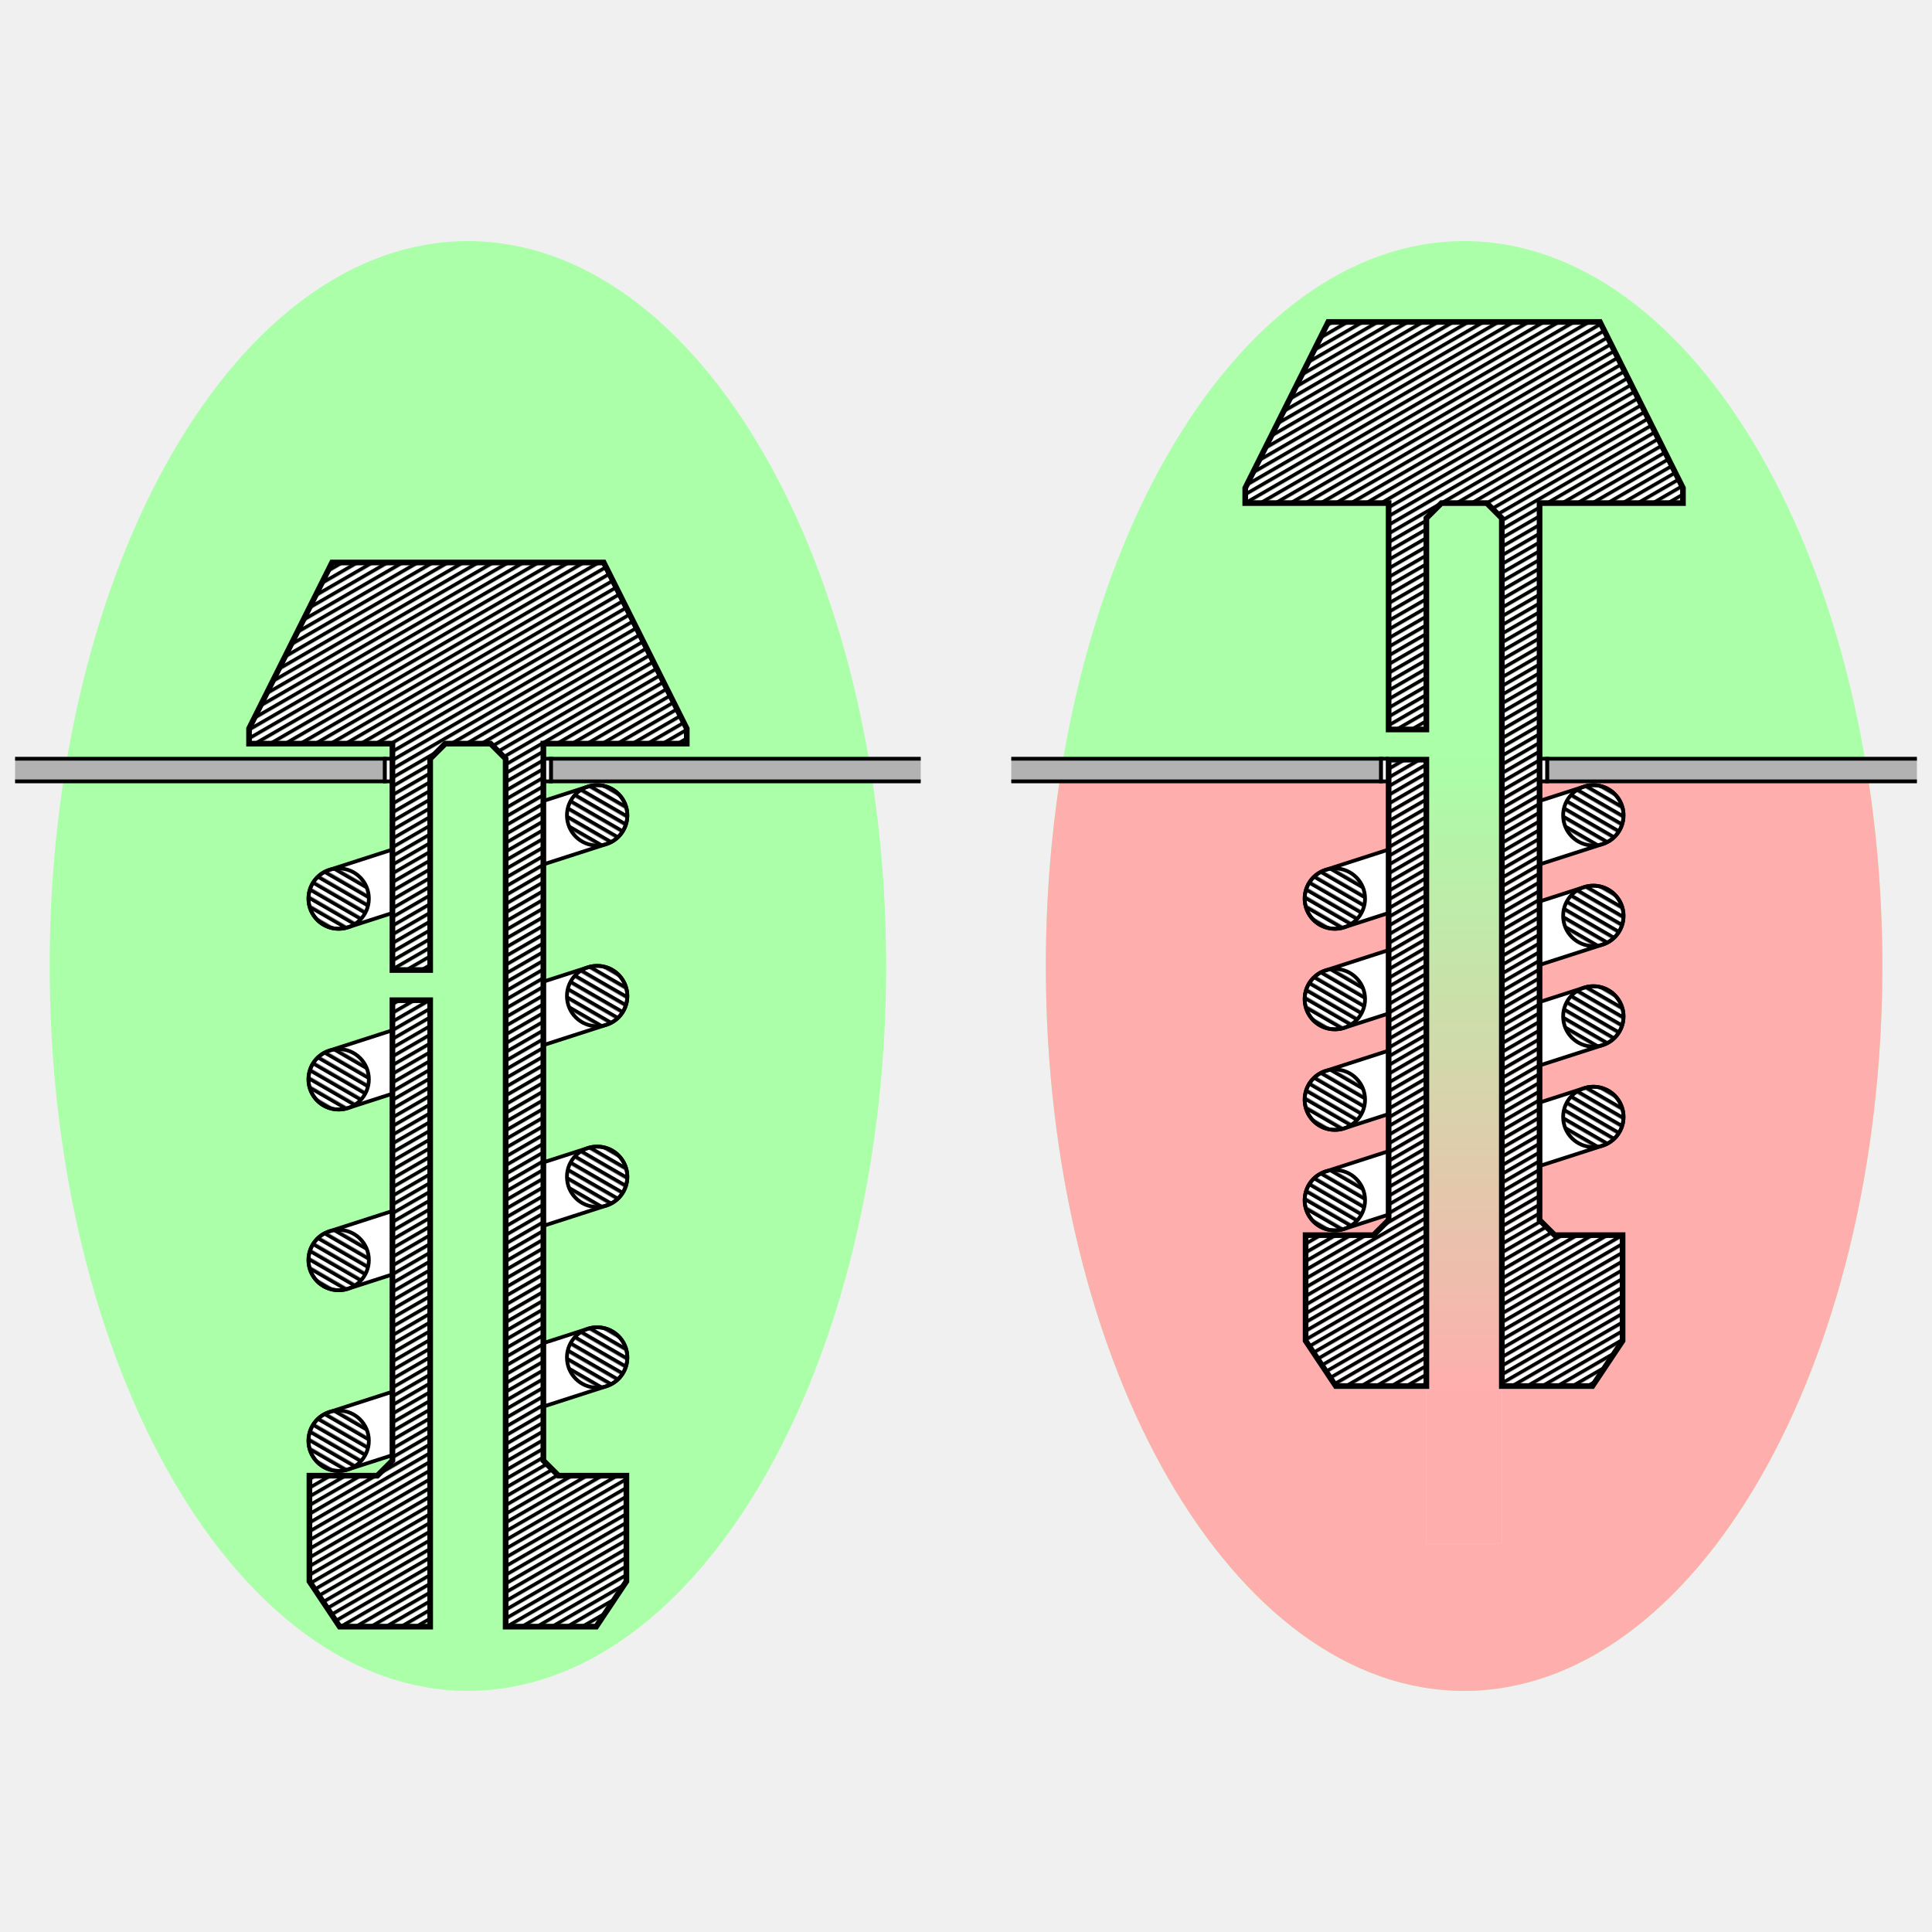
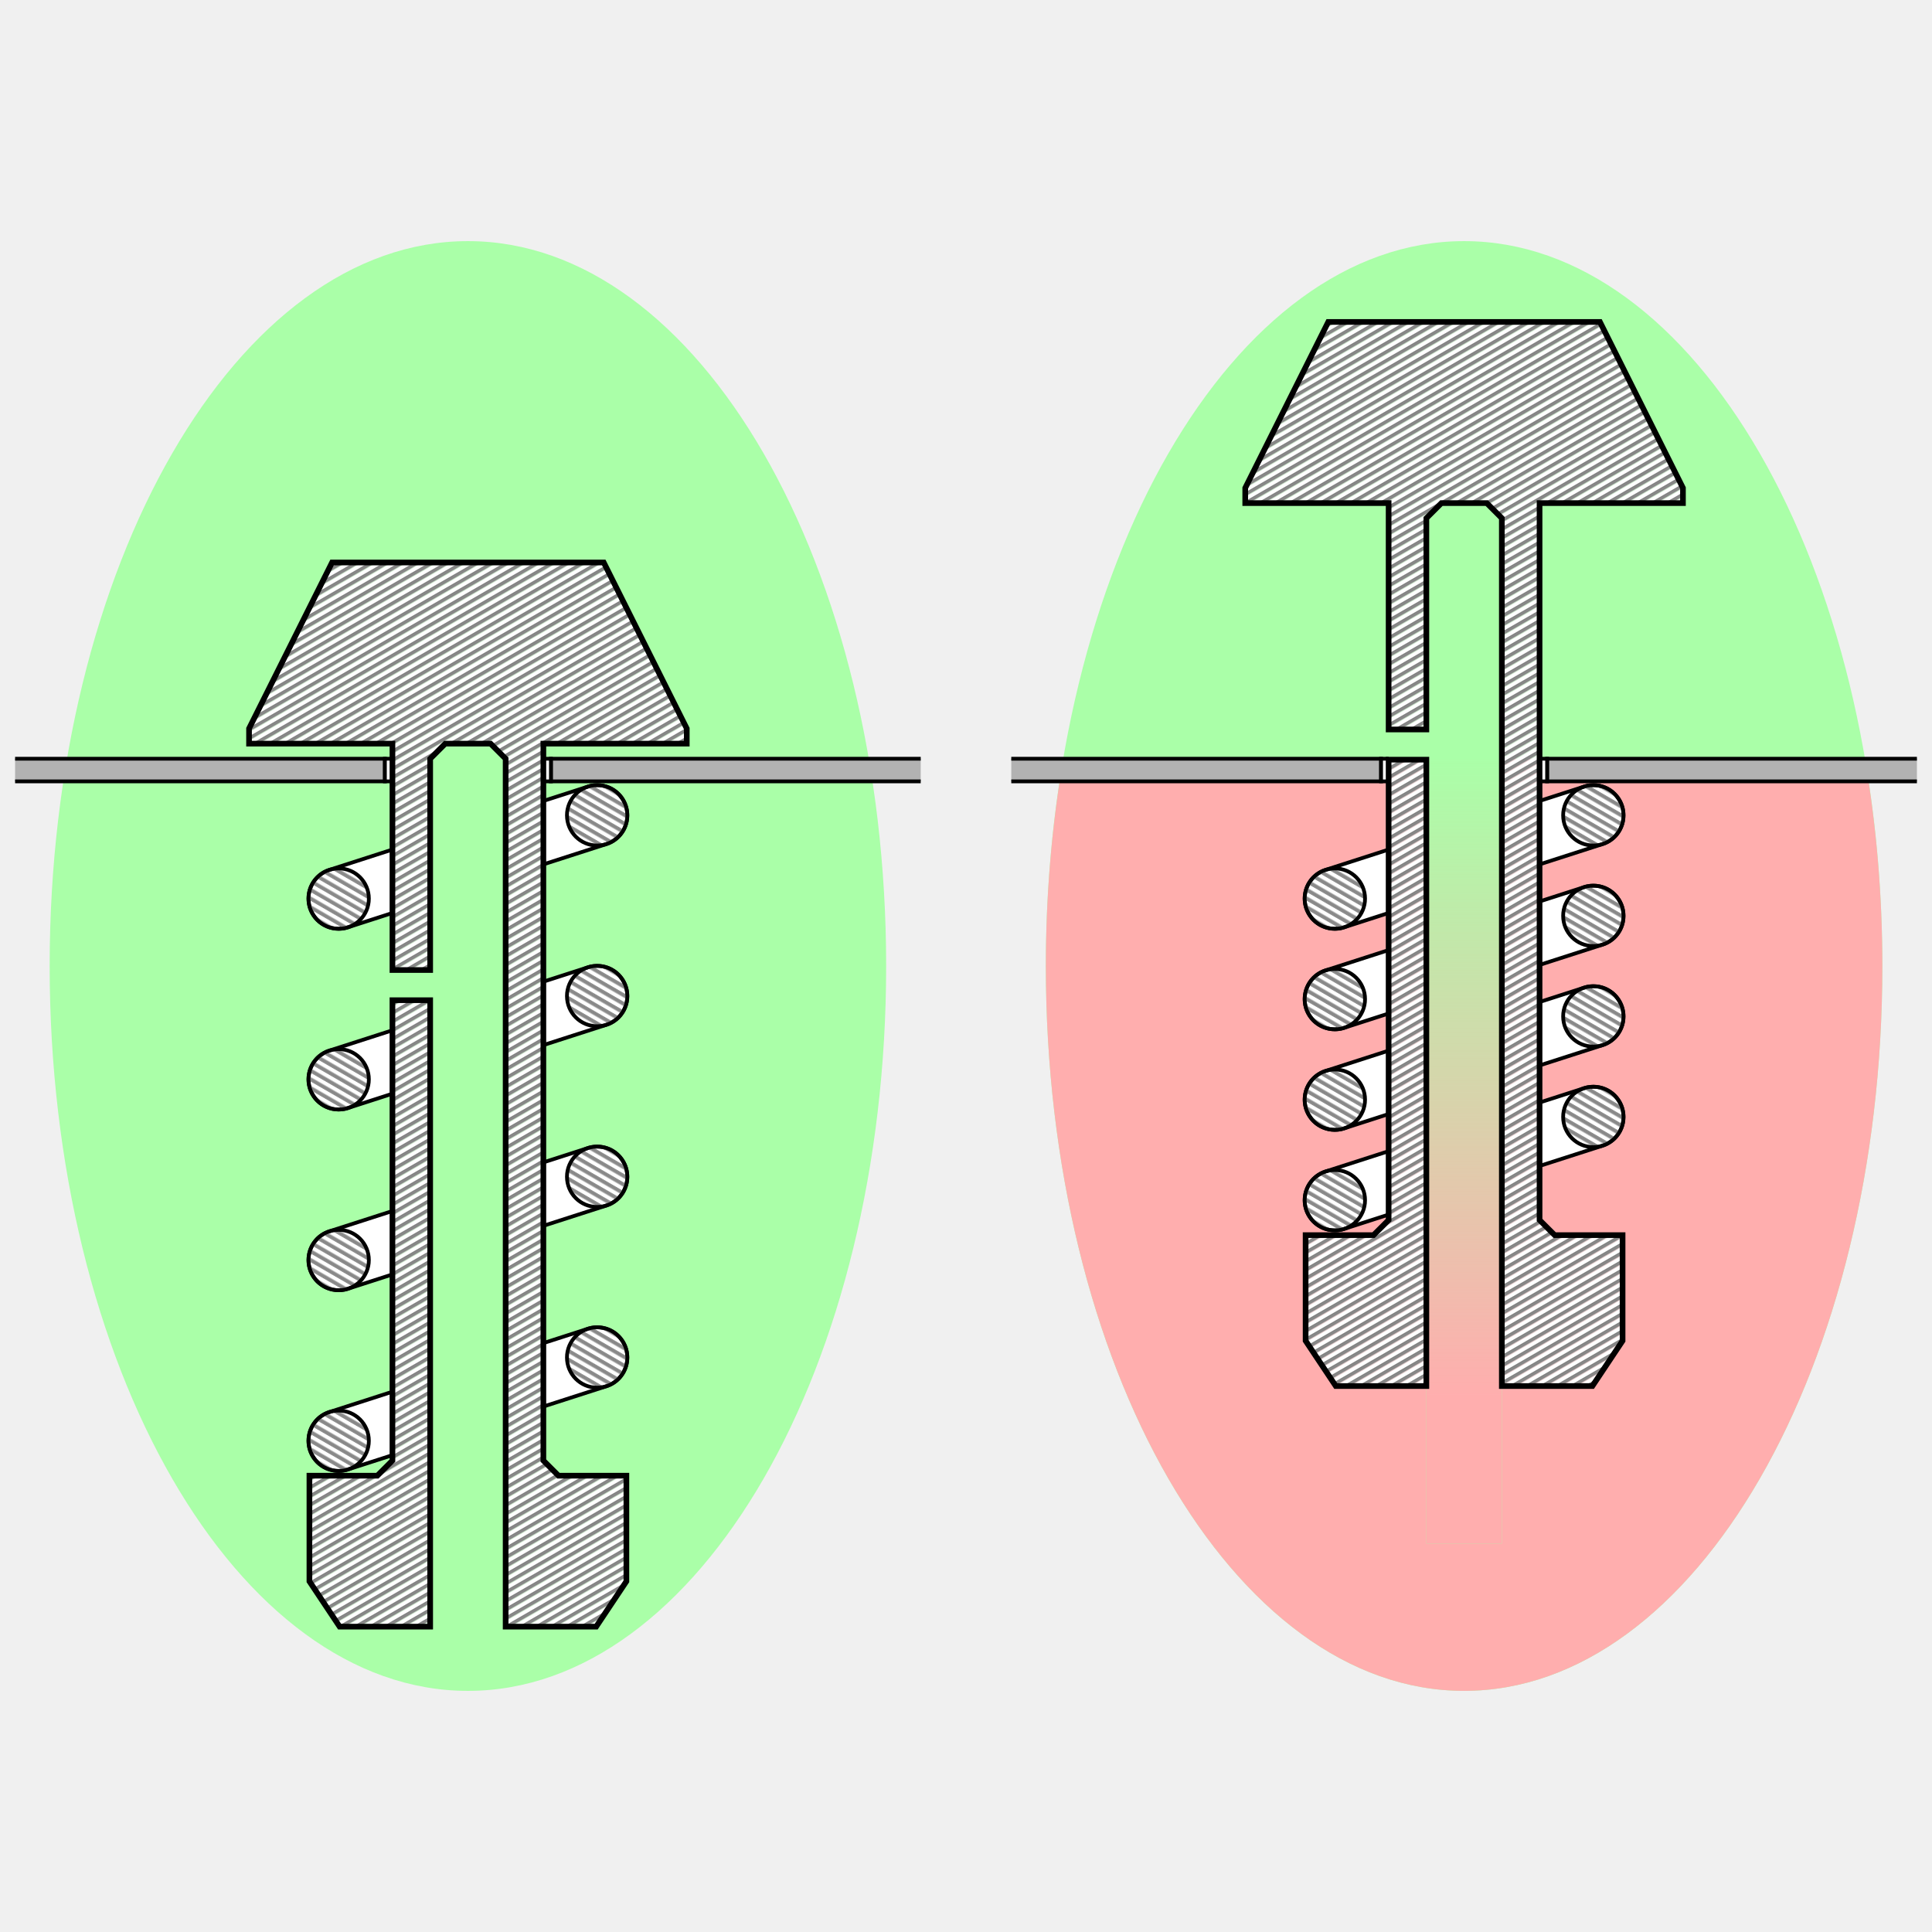
<svg xmlns="http://www.w3.org/2000/svg" xmlns:xlink="http://www.w3.org/1999/xlink" viewBox="0 0 512 512">
  <defs>
    <pattern id="pattern1" width="2" height="1" patternTransform="rotate(-60)" patternUnits="userSpaceOnUse">
-       <rect width="1" height="2" />
+       <rect fill="#888" width="1" height="2" />
    </pattern>
    <pattern id="pattern2" width="2" height="1" patternTransform="rotate(60)" patternUnits="userSpaceOnUse">
-       <rect fill="#000" width="1" height="2" />
+       <rect fill="#888" width="1" height="2" />
      <rect fill="#fff" width="1" height="2" x="1" />
    </pattern>
    <linearGradient id="gradient" x1="385" x2="385" y1="200" y2="370" gradientUnits="userSpaceOnUse">
      <stop stop-color="#ffaeae" stop-opacity="0" offset="0" />
      <stop stop-color="#ffaeae" offset="1" />
    </linearGradient>
  </defs>
  <ellipse fill="#aaffa8" cx="124" cy="256" rx="110.84" ry="192.1" />
  <g stroke="#000" stroke-width="1px">
    <path fill="#b2b2b2" d="m4 207.07h98v-6h-98" />
    <path fill="#b2b2b2" d="m244 207.07h-98v-6h98" />
    <path fill="#fff" d="m104 201.07h-2v6h2" />
    <path fill="#fff" d="m144 201.07h2v6h-2" />
  </g>
  <ellipse fill="#aaffa8" cx="388" cy="256" rx="110.84" ry="192.1" />
  <path fill="#ffaeae" d="m281.79 201.07a110.84 192.1 0 0 0-4.629 54.926 110.84 192.1 0 0 0 110.84 192.1 110.84 192.1 0 0 0 110.84-192.1 110.84 192.1 0 0 0-4.629-54.926h-96.213v208h-20v-208z" />
  <g stroke="#000" stroke-width="1px">
    <path fill="#b2b2b2" d="m268 207.07h98v-6h-98" />
    <path fill="#b2b2b2" d="m508 207.07h-98v-6h98" />
    <path fill="#fff" d="m368 201.07h-2v6h2" />
    <path fill="#fff" d="m408 201.07h2v6h-2" />
  </g>
  <path fill="url(#gradient)" d="m378 201.07h20v208h-20z" />
  <g id="bar" stroke="#000" stroke-width="1px">
    <path fill="#fff" d="m104 368.82-16.703 5.381c-2.72 0.877-4.766 3.138-5.368 5.932-0.601 2.795 0.334 5.697 2.453 7.615s5.101 2.559 7.821 1.682l11.797-3.8z" />
    <circle fill="url(#pattern1)" r="8" cx="89.75" cy="381.82" />
  </g>
  <use xlink:href="#bar" x="-260" y="-600" transform="rotate(180 126 38.908)" />
  <use xlink:href="#bar" x="-260" y="-600" transform="rotate(180 126 25.587)" />
  <use xlink:href="#bar" x="-260" y="-600" transform="rotate(180 126 12.266)" />
  <use xlink:href="#bar" x="-260" y="-600" transform="rotate(180 126 -1.055)" />
  <use xlink:href="#bar" x="-260" y="-600" transform="rotate(180 -6 70.784)" />
  <use xlink:href="#bar" x="-260" y="-600" transform="rotate(180 -6 46.838)" />
  <use xlink:href="#bar" x="-260" y="-600" transform="rotate(180 -6 22.891)" />
  <use xlink:href="#bar" x="-260" y="-600" transform="rotate(180 -6 -1.055)" />
  <use xlink:href="#bar" x="200" transform="translate(-200 -47.893)" />
  <use xlink:href="#bar" x="200" transform="translate(-200 -95.785)" />
  <use xlink:href="#bar" x="200" transform="translate(-200 -143.68)" />
  <use xlink:href="#bar" x="200" transform="translate(64 -63.75)" />
  <use xlink:href="#bar" x="200" transform="translate(64 -117.04)" />
  <use xlink:href="#bar" x="200" transform="translate(64 -90.393)" />
  <use xlink:href="#bar" x="200" transform="translate(64 -143.68)" />
  <path fill="url(#pattern2)" stroke="#000" stroke-width="1.5" d="m352 85.32-22 44v4h38v60h10v-56l4-4h12l4 4v230h24l8-12v-28h-18l-4-4v-190h38v-4l-22-44zm16 116v122l-4 4h-18v28l8 12h24v-166z" />
  <path fill="url(#pattern2)" stroke="#000" stroke-width="1.5" d="m88 149.07-22 44v4h38v60h10v-56l4-4h12l4 4v230h24l8-12v-28h-18l-4-4v-190h38v-4l-22-44zm16 116v122l-4 4h-18v28l8 12h24v-166z" />
</svg>
